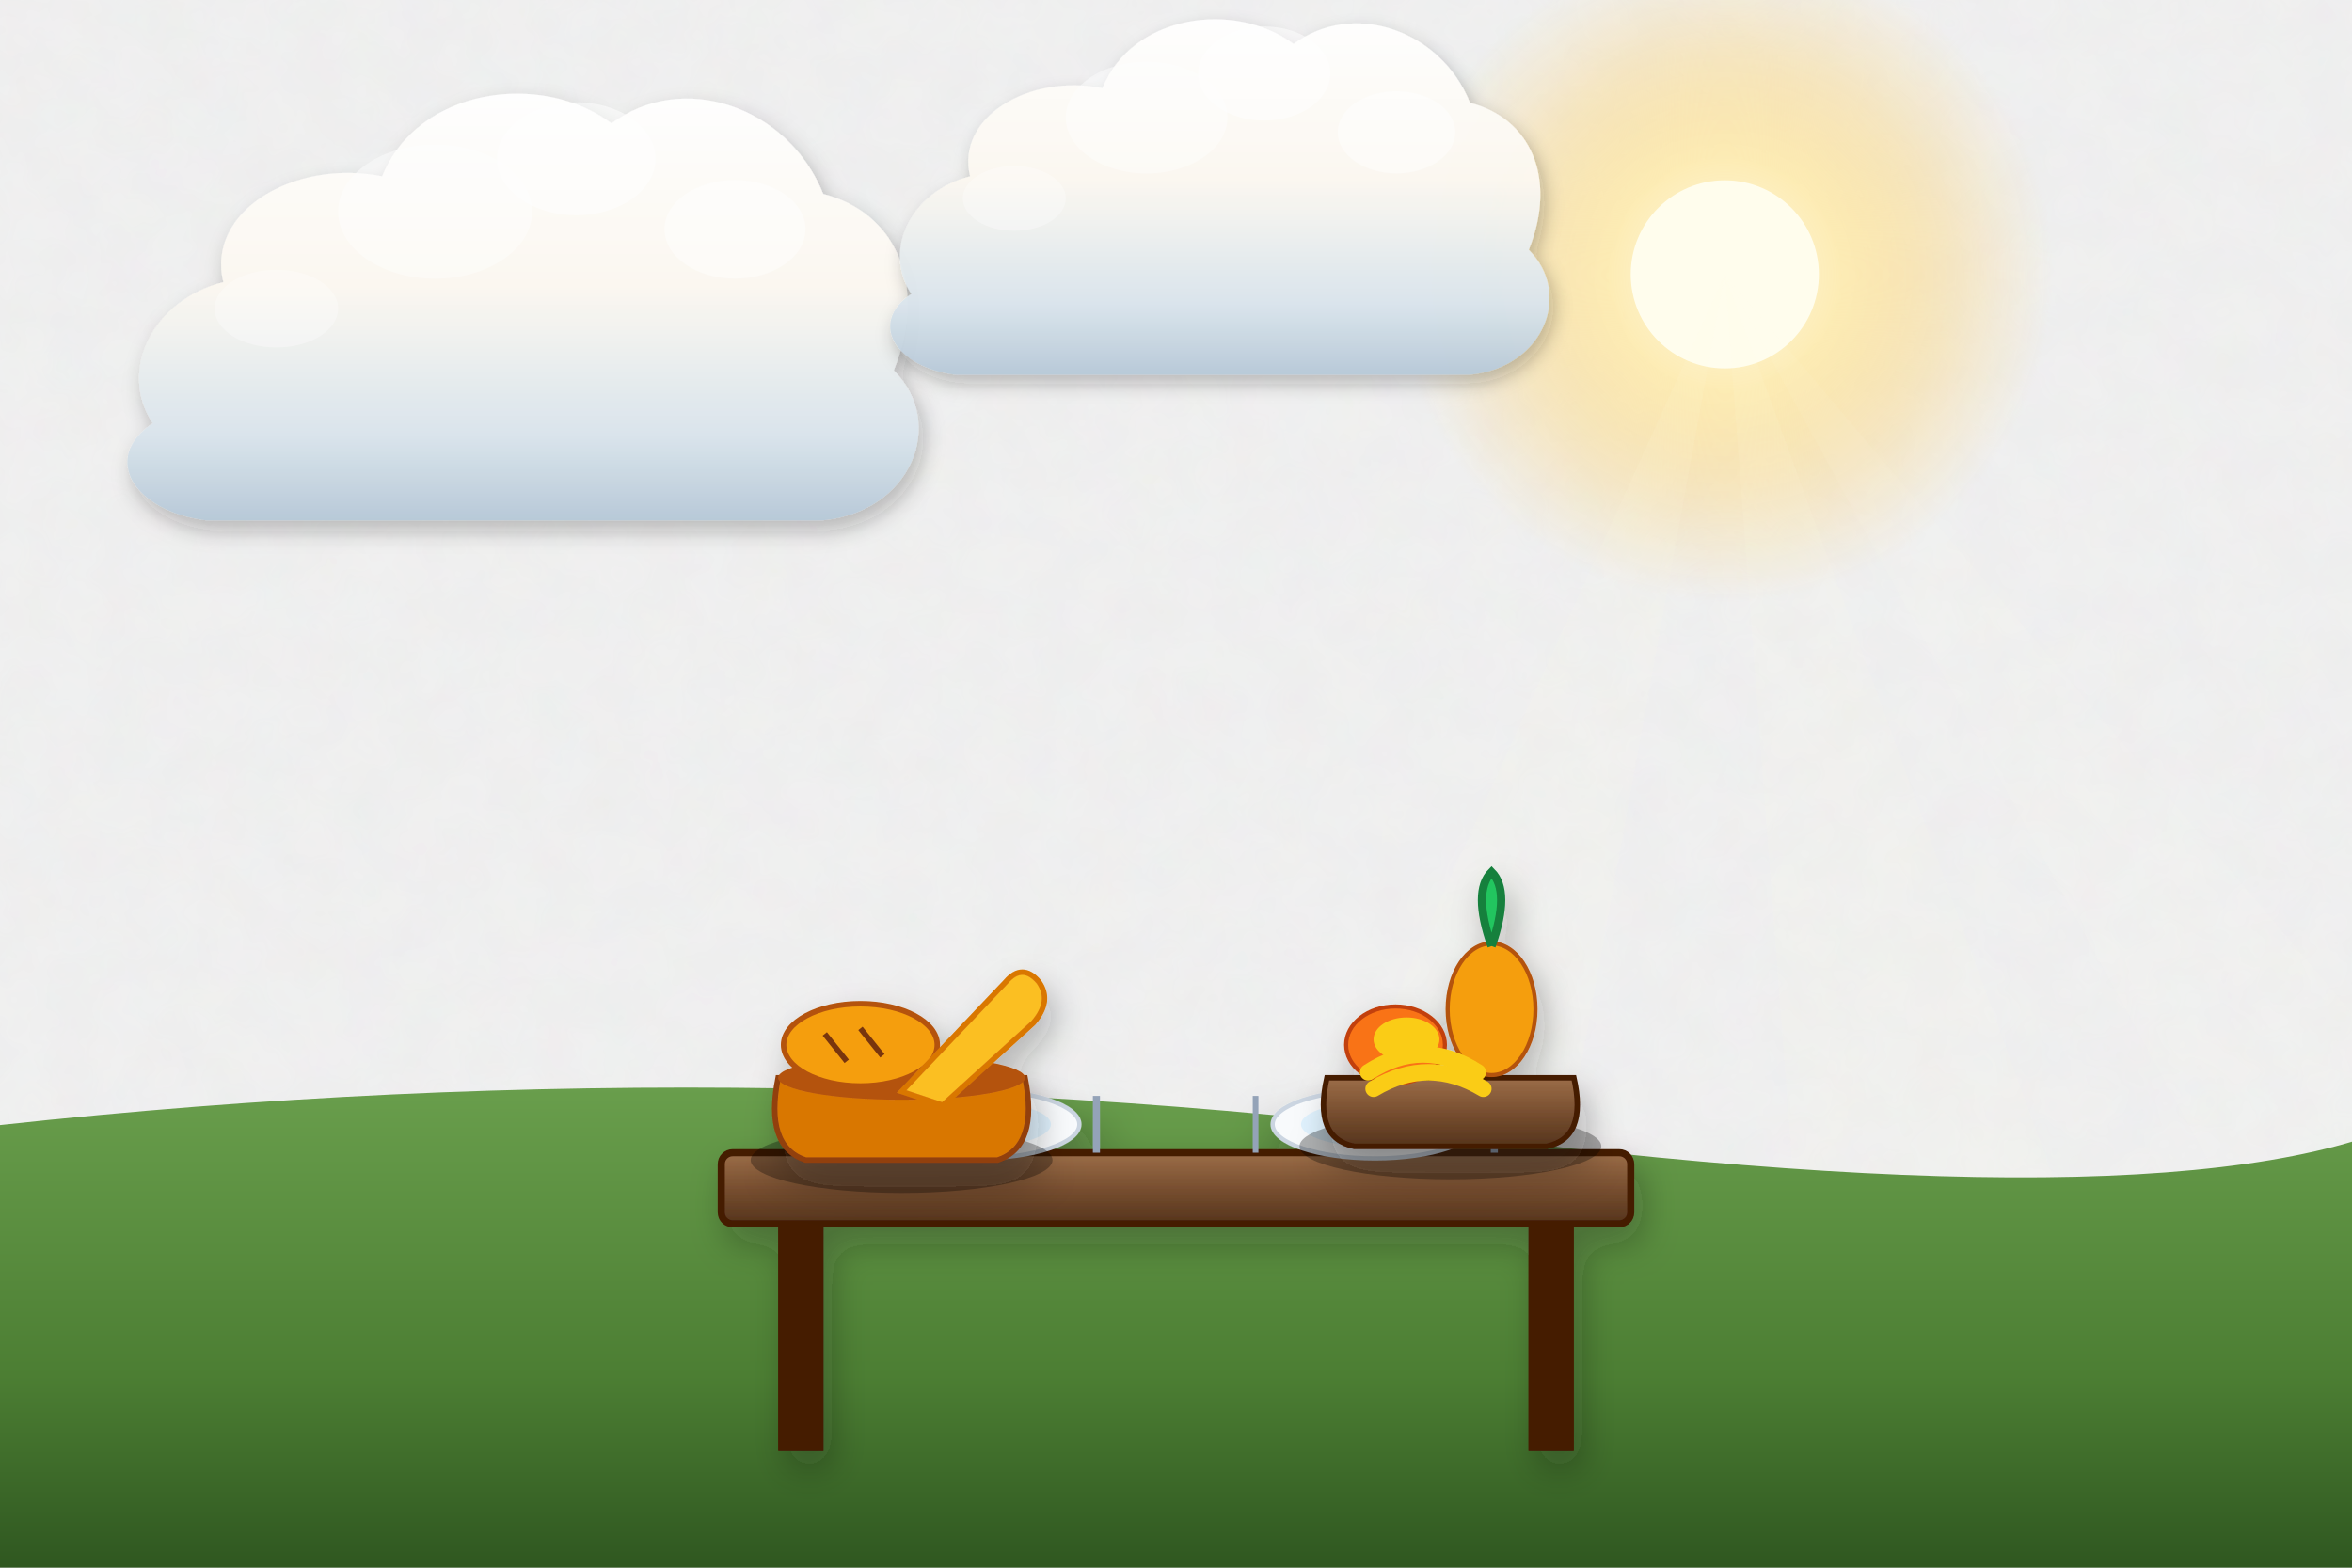
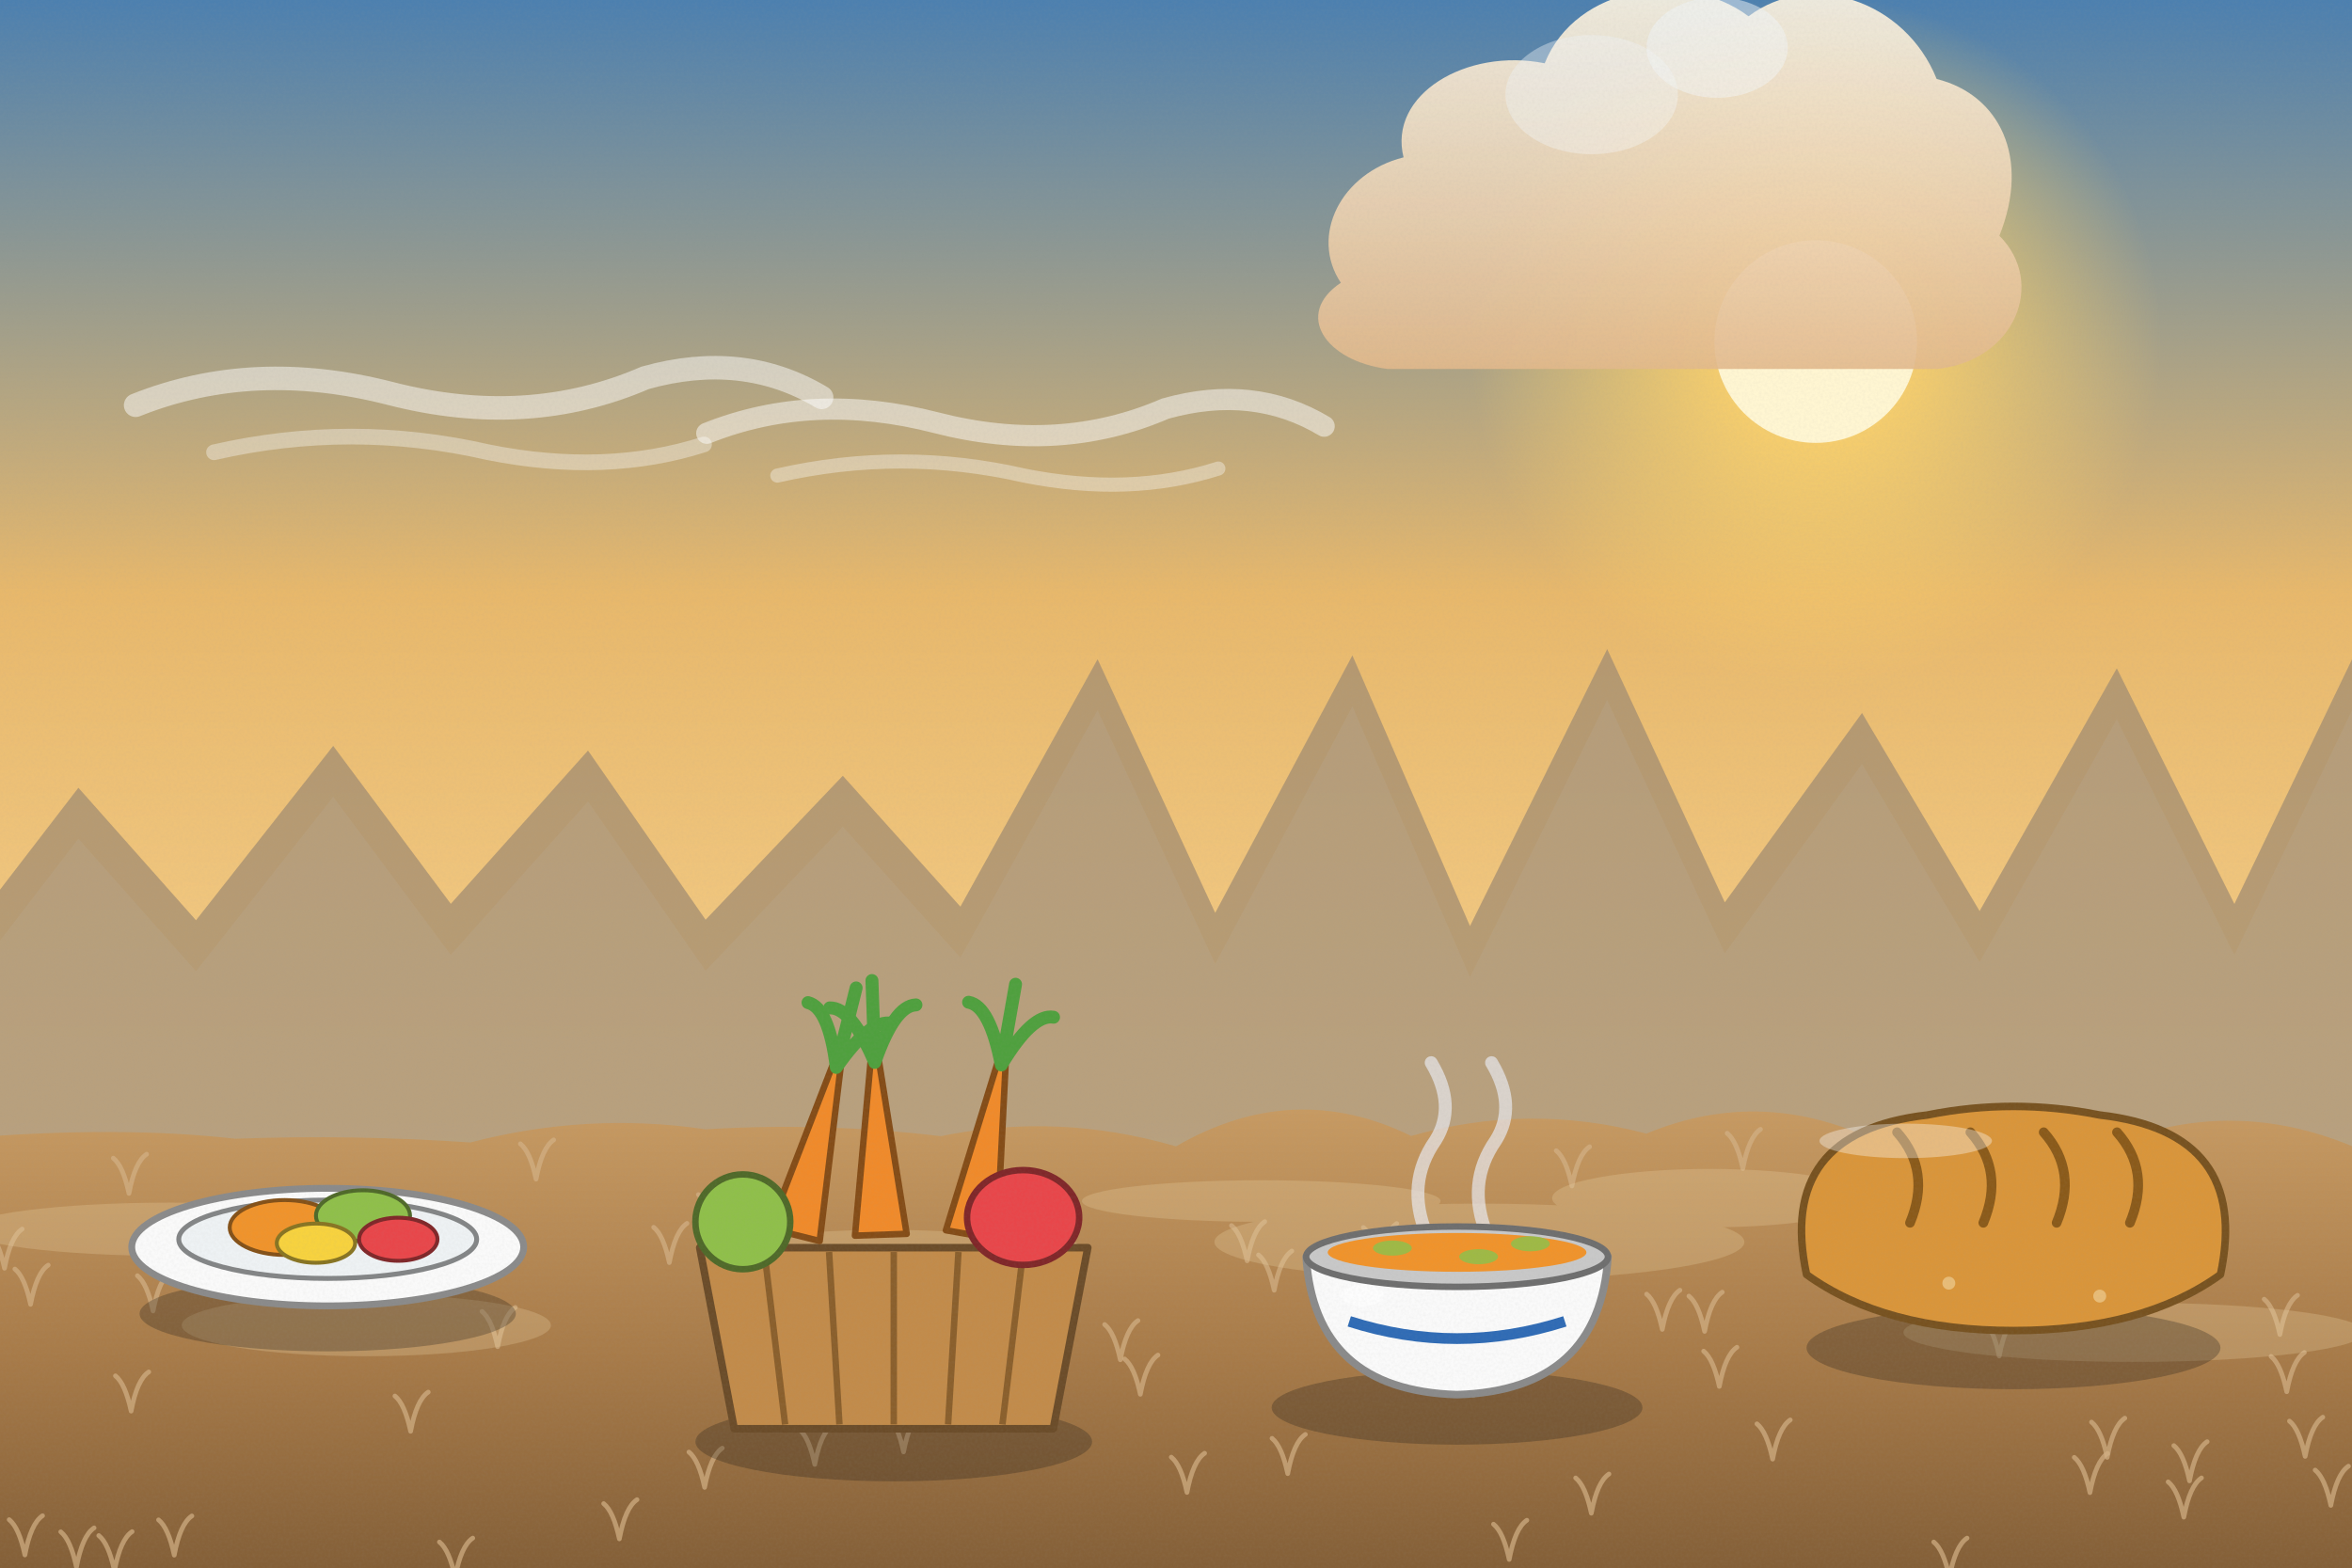
<svg xmlns="http://www.w3.org/2000/svg" viewBox="0 0 1200 800" width="1200" height="800">
  <defs>
-     <filter id="ghibliPaper" x="0%" y="0%" width="100%" height="100%">
-       <feTurbulence type="fractalNoise" baseFrequency="0.04" numOctaves="3" result="noise" seed="42" />
-       <feColorMatrix type="matrix" values="1 0 0 0 0  0 1 0 0 0  0 0 1 0 0  0 0 0 0.035 0" in="noise" result="coloredNoise" />
-       <feComposite operator="in" in2="SourceGraphic" />
-     </filter>
-     <filter id="softGlow" x="-20%" y="-20%" width="140%" height="140%">
-       <feGaussianBlur stdDeviation="8" result="blur" />
-       <feComposite in="SourceGraphic" in2="blur" operator="over" />
-     </filter>
-     <filter id="dropShadow" x="-20%" y="-20%" width="140%" height="140%">
-       <feDropShadow dx="3" dy="6" stdDeviation="6" flood-color="#141e28" flood-opacity="0.28" />
-     </filter>
-     <linearGradient id="skyDay" x1="0" y1="0" x2="0" y2="1">
-       <stop offset="0%" stop-color="#236ca7" />
-       <stop offset="35%" stop-color="#5fa3d6" />
-       <stop offset="70%" stop-color="#b8e1f2" />
-       <stop offset="100%" stop-color="#fdf3dc" />
-     </linearGradient>
-     <linearGradient id="skySunset" x1="0" y1="0" x2="0" y2="1">
-       <stop offset="0%" stop-color="#31396b" />
-       <stop offset="35%" stop-color="#73507b" />
-       <stop offset="65%" stop-color="#cb6b5c" />
-       <stop offset="85%" stop-color="#f29e5a" />
-       <stop offset="100%" stop-color="#fedaa2" />
-     </linearGradient>
-     <linearGradient id="skyDusk" x1="0" y1="0" x2="0" y2="1">
-       <stop offset="0%" stop-color="#121832" />
-       <stop offset="40%" stop-color="#262f56" />
-       <stop offset="70%" stop-color="#4e3d64" />
-       <stop offset="90%" stop-color="#915264" />
-       <stop offset="100%" stop-color="#d6846c" />
-     </linearGradient>
-     <linearGradient id="cloudBodyDay" x1="0" y1="0" x2="0" y2="1">
-       <stop offset="0%" stop-color="#ffffff" />
-       <stop offset="45%" stop-color="#fcf8f0" />
-       <stop offset="80%" stop-color="#d9e4ec" />
-       <stop offset="100%" stop-color="#b6c8d7" />
-     </linearGradient>
-     <linearGradient id="cloudBodySunset" x1="0" y1="0" x2="0" y2="1">
-       <stop offset="0%" stop-color="#fff5e6" />
-       <stop offset="40%" stop-color="#fbd0a5" />
-       <stop offset="75%" stop-color="#cf8ca0" />
-       <stop offset="100%" stop-color="#7e607c" />
-     </linearGradient>
-     <radialGradient id="sunGlowDay" cx="50%" cy="50%" r="50%">
-       <stop offset="0%" stop-color="#fffced" stop-opacity="1" />
-       <stop offset="35%" stop-color="#ffebaa" stop-opacity="0.85" />
-       <stop offset="70%" stop-color="#ffd573" stop-opacity="0.35" />
-       <stop offset="100%" stop-color="#ffd573" stop-opacity="0" />
-     </radialGradient>
-     <radialGradient id="sunGlowSunset" cx="50%" cy="50%" r="50%">
-       <stop offset="0%" stop-color="#fff8db" stop-opacity="1" />
-       <stop offset="30%" stop-color="#ffb753" stop-opacity="0.9" />
-       <stop offset="65%" stop-color="#f46e45" stop-opacity="0.4" />
-       <stop offset="100%" stop-color="#e04a43" stop-opacity="0" />
-     </radialGradient>
-     <linearGradient id="hillDistant" x1="0" y1="0" x2="0" y2="1">
-       <stop offset="0%" stop-color="#6e94a8" />
-       <stop offset="100%" stop-color="#93b9c7" />
-     </linearGradient>
-     <linearGradient id="hillMid" x1="0" y1="0" x2="0" y2="1">
-       <stop offset="0%" stop-color="#4a7c4f" />
-       <stop offset="50%" stop-color="#3c6a40" />
-       <stop offset="100%" stop-color="#2d5231" />
-     </linearGradient>
-     <linearGradient id="hillNear" x1="0" y1="0" x2="0" y2="1">
-       <stop offset="0%" stop-color="#699e4c" />
-       <stop offset="60%" stop-color="#4c7e33" />
-       <stop offset="100%" stop-color="#2f5720" />
-     </linearGradient>
-     <linearGradient id="woodTone" x1="0" y1="0" x2="0" y2="1">
-       <stop offset="0%" stop-color="#9c6d48" />
-       <stop offset="50%" stop-color="#784f30" />
-       <stop offset="100%" stop-color="#55341c" />
-     </linearGradient>
-     <linearGradient id="brassTone" x1="0" y1="0" x2="1" y2="1">
-       <stop offset="0%" stop-color="#ffe699" />
-       <stop offset="35%" stop-color="#d9a536" />
-       <stop offset="70%" stop-color="#996c14" />
-       <stop offset="100%" stop-color="#5e4007" />
+     <linearGradient id="woodTone" x1="0" y1="0" x2="1" y2="0">
+       <stop offset="0" stop-color="#a77649" />
+       <stop offset=".5" stop-color="#7d5231" />
+       <stop offset="1" stop-color="#5a381e" />
    </linearGradient>
    <linearGradient id="stoneTone" x1="0" y1="0" x2="0" y2="1">
-       <stop offset="0%" stop-color="#c5beb3" />
-       <stop offset="60%" stop-color="#999184" />
-       <stop offset="100%" stop-color="#6c6458" />
+       <stop offset="0" stop-color="#c5beb3" />
+       <stop offset="1" stop-color="#7c7468" />
    </linearGradient>
-     <linearGradient id="waterTone" x1="0" y1="0" x2="0" y2="1">
-       <stop offset="0%" stop-color="#47a5be" />
-       <stop offset="50%" stop-color="#2a7796" />
-       <stop offset="100%" stop-color="#144d6a" />
+     <filter id="softShadow" x="-20%" y="-20%" width="140%" height="140%">
+       <feDropShadow dx="2" dy="5" stdDeviation="4" flood-color="#1b1a14" flood-opacity=".25" />
+     </filter>
+     <filter id="grain" x="0" y="0" width="100%" height="100%">
+       <feTurbulence type="fractalNoise" baseFrequency=".7" numOctaves="2" seed="11" />
+       <feColorMatrix type="matrix" values="0 0 0 0 .34  0 0 0 0 .34  0 0 0 0 .32  0 0 0 .22 -.07" />
+     </filter>
+     <linearGradient id="skyMain" x1="0" y1="0" x2="0" y2="1">
+       <stop offset="0" stop-color="#4a7fb0" />
+       <stop offset=".38" stop-color="#e8b86b" />
+       <stop offset=".72" stop-color="#f6cf8a" />
+       <stop offset="1" stop-color="#fff0c4" />
+     </linearGradient>
+     <linearGradient id="cloudG" x1="0" y1="0" x2="0" y2="1">
+       <stop offset="0" stop-color="#fff6e4" />
+       <stop offset="1" stop-color="#e2b98c" />
+     </linearGradient>
+     <radialGradient id="sunG">
+       <stop offset="0" stop-color="#fff6d2" />
+       <stop offset=".3" stop-color="#ffd36a" stop-opacity=".85" />
+       <stop offset="1" stop-color="#ffd36a" stop-opacity="0" />
+     </radialGradient>
+     <linearGradient id="gndG" x1="0" y1="0" x2="0" y2="1">
+       <stop offset="0" stop-color="#c79a62" />
+       <stop offset=".5" stop-color="#a77a48" />
+       <stop offset="1" stop-color="#7d5a34" />
    </linearGradient>
  </defs>
-   <rect width="1200" height="800" fill="url(#skyDay)" filter="url(#ghibliPaper)" />
+   <rect width="1200" height="800" fill="url(#skyMain)" />
  <g>
-     <circle cx="880" cy="140" r="168" fill="url(#sunGlowDay)" />
-     <circle cx="880" cy="140" r="48" fill="#fffded" />
-     <polygon points="880,140 580,800 760,800" fill="#fffbe6" opacity="0.08" />
-     <polygon points="880,140 930,800 1120,800" fill="#fffbe6" opacity="0.08" />
-     <polygon points="880,140 1240,800 1440,800" fill="#fffbe6" opacity="0.06" />
+     <circle cx="926.4" cy="174.3" r="175.78" fill="url(#sunG)" />
+     <circle cx="926.4" cy="174.3" r="51.7" fill="#fff6d2" />
  </g>
-   <g transform="translate(240, 180) scale(0.9)" opacity="0.95">
-     <path d="M-180,40        C-200,10 -180,-30 -140,-40        C-150,-80 -100,-110 -50,-100        C-30,-150 40,-160 80,-130        C120,-160 180,-140 200,-90        C240,-80 260,-40 240,10        C270,40 250,90 200,95        L-150,95        C-190,90 -210,60 -180,40 Z" fill="url(#cloudBodyDay)" filter="url(#dropShadow)" />
-     <ellipse cx="60" cy="-110" rx="45" ry="32" fill="#ffffff" opacity="0.55" />
-     <ellipse cx="-20" cy="-80" rx="55" ry="38" fill="#ffffff" opacity="0.45" />
-     <ellipse cx="150" cy="-70" rx="40" ry="28" fill="#ffffff" opacity="0.5" />
-     <ellipse cx="-110" cy="-25" rx="35" ry="22" fill="#ffffff" opacity="0.35" />
+   <g transform="translate(229.2,196.8) scale(1)" opacity="0.9">
+     <path d="M-160,10 Q-100,-14 -30,4 Q40,22 100,-4 Q150,-18 190,6" stroke="#fff" stroke-width="12" stroke-linecap="round" fill="none" opacity=".55" />
+     <path d="M-120,34 Q-50,18 20,34 Q80,46 130,30" stroke="#fff" stroke-width="8" stroke-linecap="round" fill="none" opacity=".4" />
  </g>
-   <g transform="translate(600, 120) scale(0.75)" opacity="0.95">
-     <path d="M-180,40        C-200,10 -180,-30 -140,-40        C-150,-80 -100,-110 -50,-100        C-30,-150 40,-160 80,-130        C120,-160 180,-140 200,-90        C240,-80 260,-40 240,10        C270,40 250,90 200,95        L-150,95        C-190,90 -210,60 -180,40 Z" fill="url(#cloudBodyDay)" filter="url(#dropShadow)" />
-     <ellipse cx="60" cy="-110" rx="45" ry="32" fill="#ffffff" opacity="0.55" />
-     <ellipse cx="-20" cy="-80" rx="55" ry="38" fill="#ffffff" opacity="0.45" />
-     <ellipse cx="150" cy="-70" rx="40" ry="28" fill="#ffffff" opacity="0.5" />
-     <ellipse cx="-110" cy="-25" rx="35" ry="22" fill="#ffffff" opacity="0.35" />
+   <g transform="translate(504.6,212.1) scale(0.9)" opacity="0.9">
+     <path d="M-160,10 Q-100,-14 -30,4 Q40,22 100,-4 Q150,-18 190,6" stroke="#fff" stroke-width="12" stroke-linecap="round" fill="none" opacity=".55" />
+     <path d="M-120,34 Q-50,18 20,34 Q80,46 130,30" stroke="#fff" stroke-width="8" stroke-linecap="round" fill="none" opacity=".4" />
  </g>
-   <path d="M-50,580 Q350,530 750,580 T1250,560 L1250,800 L-50,800 Z" fill="url(#hillNear)" />
-   <g transform="translate(600, 610) scale(1.45)" filter="url(#dropShadow)">
-     <rect x="-160" y="-15" width="320" height="25" rx="4" fill="url(#woodTone)" stroke="#451a03" stroke-width="2.5" />
-     <rect x="-140" y="10" width="16" height="80" fill="#451a03" />
-     <rect x="124" y="10" width="16" height="80" fill="#451a03" />
-     <g transform="translate(-70, -25)">
-       <ellipse cx="0" cy="0" rx="36" ry="12" fill="#f8fafc" stroke="#cbd5e1" stroke-width="1.5" />
-       <ellipse cx="0" cy="0" rx="26" ry="8" fill="#e0f2fe" />
-       <line x1="-42" y1="-10" x2="-42" y2="10" stroke="#94a3b8" stroke-width="2" />
-       <line x1="42" y1="-10" x2="42" y2="10" stroke="#94a3b8" stroke-width="2.5" />
+   <g transform="translate(828.1,112.3) scale(0.8)" opacity="0.9">
+     <path d="M-180,40 C-200,10 -180,-30 -140,-40 C-150,-80 -100,-110 -50,-100 C-30,-150 40,-160 80,-130 C120,-160 180,-140 200,-90 C240,-80 260,-40 240,10 C270,40 250,90 200,95 L-150,95 C-190,90 -210,60 -180,40 Z" fill="url(#cloudG)" />
+     <ellipse cx="60" cy="-110" rx="45" ry="32" fill="#fff" opacity=".5" />
+     <ellipse cx="-20" cy="-80" rx="55" ry="38" fill="#fff" opacity=".4" />
+   </g>
+   <path d="M-20,600 L-20,480 L40,401.994 L100,469.608 L170,380.629 L230,461.226 L300,382.998 L360,469.345 L430,395.87 L490,462.656 L560,336.398 L620,465.846 L690,334.45 L750,472.563 L820,331.229 L880,460.469 L950,363.821 L1010,464.919 L1080,341.045 L1140,461.282 L1210,315.655 L1270,474.277 L1240,600 Z" fill="#a89070" opacity=".8" />
+   <path d="M-20,600 L-20,480 L40,401.994 L100,469.608 L170,380.629 L230,461.226 L300,382.998 L360,469.345 L430,395.87 L490,462.656 L560,336.398 L620,465.846 L690,334.45 L750,472.563 L820,331.229 L880,460.469 L950,363.821 L1010,464.919 L1080,341.045 L1140,461.282 L1210,315.655 L1270,474.277 L1240,600 Z" fill="#beb19e" opacity=".18" transform="translate(0,26)" />
+   <g>
+     <path d="M-20,581 Q60,574.3 120,581.1 Q180,578.9 240,583 Q300,567.4 360,576.3 Q420,572.6 480,579.8 Q540,567.5 600,585 Q660,550.3 720,579.7 Q780,562.6 840,578.5 Q900,553.6 960,583.6 Q1020,579.2 1080,583 Q1140,559.9 1200,584.9 Q1260,552.7 1320,577.2 L1240,820 L-20,820 Z" fill="url(#gndG)" />
+     <path d="M1035.5,612.3 q-3,-14 -8,-18 M1035.5,612.3 q3,-16 9,-20" stroke="#d3b085" stroke-width="2.4" fill="none" stroke-linecap="round" opacity=".7" />
+     <path d="M65.8,609 q-3,-14 -8,-18 M65.8,609 q3,-16 9,-20" stroke="#d3b085" stroke-width="2.4" fill="none" stroke-linecap="round" opacity=".7" />
+     <path d="M848.1,678.4 q-3,-14 -8,-18 M848.1,678.4 q3,-16 9,-20" stroke="#d3b085" stroke-width="2.4" fill="none" stroke-linecap="round" opacity=".7" />
+     <path d="M650.1,658.4 q-3,-14 -8,-18 M650.1,658.4 q3,-16 9,-20" stroke="#d3b085" stroke-width="2.4" fill="none" stroke-linecap="round" opacity=".7" />
+     <path d="M741.1,696.4 q-3,-14 -8,-18 M741.1,696.4 q3,-16 9,-20" stroke="#d3b085" stroke-width="2.4" fill="none" stroke-linecap="round" opacity=".7" />
+     <path d="M1114.2,774.2 q-3,-14 -8,-18 M1114.2,774.2 q3,-16 9,-20" stroke="#d3b085" stroke-width="2.4" fill="none" stroke-linecap="round" opacity=".7" />
+     <path d="M771.7,662.9 q-3,-14 -8,-18 M771.7,662.9 q3,-16 9,-20" stroke="#d3b085" stroke-width="2.4" fill="none" stroke-linecap="round" opacity=".7" />
+     <path d="M657,752 q-3,-14 -8,-18 M657,752 q3,-16 9,-20" stroke="#d3b085" stroke-width="2.4" fill="none" stroke-linecap="round" opacity=".7" />
+     <path d="M811.9,772.2 q-3,-14 -8,-18 M811.9,772.2 q3,-16 9,-20" stroke="#d3b085" stroke-width="2.4" fill="none" stroke-linecap="round" opacity=".7" />
+     <path d="M232.2,804.9 q-3,-14 -8,-18 M232.2,804.9 q3,-16 9,-20" stroke="#d3b085" stroke-width="2.4" fill="none" stroke-linecap="round" opacity=".7" />
+     <path d="M990.9,651.5 q-3,-14 -8,-18 M990.9,651.5 q3,-16 9,-20" stroke="#d3b085" stroke-width="2.4" fill="none" stroke-linecap="round" opacity=".7" />
+     <path d="M15.6,665.6 q-3,-14 -8,-18 M15.6,665.6 q3,-16 9,-20" stroke="#d3b085" stroke-width="2.4" fill="none" stroke-linecap="round" opacity=".7" />
+     <path d="M58.4,801.6 q-3,-14 -8,-18 M58.4,801.6 q3,-16 9,-20" stroke="#d3b085" stroke-width="2.4" fill="none" stroke-linecap="round" opacity=".7" />
+     <path d="M539.4,655.3 q-3,-14 -8,-18 M539.4,655.3 q3,-16 9,-20" stroke="#d3b085" stroke-width="2.4" fill="none" stroke-linecap="round" opacity=".7" />
+     <path d="M415.7,747.3 q-3,-14 -8,-18 M415.7,747.3 q3,-16 9,-20" stroke="#d3b085" stroke-width="2.4" fill="none" stroke-linecap="round" opacity=".7" />
+     <path d="M12.7,793.5 q-3,-14 -8,-18 M12.7,793.5 q3,-16 9,-20" stroke="#d3b085" stroke-width="2.4" fill="none" stroke-linecap="round" opacity=".7" />
+     <path d="M904.4,744.6 q-3,-14 -8,-18 M904.4,744.6 q3,-16 9,-20" stroke="#d3b085" stroke-width="2.4" fill="none" stroke-linecap="round" opacity=".7" />
+     <path d="M703.6,644.4 q-3,-14 -8,-18 M703.6,644.4 q3,-16 9,-20" stroke="#d3b085" stroke-width="2.4" fill="none" stroke-linecap="round" opacity=".7" />
+     <path d="M571.6,693.9 q-3,-14 -8,-18 M571.6,693.9 q3,-16 9,-20" stroke="#d3b085" stroke-width="2.4" fill="none" stroke-linecap="round" opacity=".7" />
+     <path d="M889.2,596.3 q-3,-14 -8,-18 M889.2,596.3 q3,-16 9,-20" stroke="#d3b085" stroke-width="2.4" fill="none" stroke-linecap="round" opacity=".7" />
+     <path d="M1189.2,768.2 q-3,-14 -8,-18 M1189.2,768.2 q3,-16 9,-20" stroke="#d3b085" stroke-width="2.4" fill="none" stroke-linecap="round" opacity=".7" />
+     <path d="M188.5,664.2 q-3,-14 -8,-18 M188.5,664.2 q3,-16 9,-20" stroke="#d3b085" stroke-width="2.4" fill="none" stroke-linecap="round" opacity=".7" />
+     <path d="M770,795.8 q-3,-14 -8,-18 M770,795.8 q3,-16 9,-20" stroke="#d3b085" stroke-width="2.4" fill="none" stroke-linecap="round" opacity=".7" />
+     <path d="M1117.1,755.7 q-3,-14 -8,-18 M1117.1,755.7 q3,-16 9,-20" stroke="#d3b085" stroke-width="2.4" fill="none" stroke-linecap="round" opacity=".7" />
+     <path d="M253.9,687.2 q-3,-14 -8,-18 M253.9,687.2 q3,-16 9,-20" stroke="#d3b085" stroke-width="2.4" fill="none" stroke-linecap="round" opacity=".7" />
+     <path d="M393.1,727.1 q-3,-14 -8,-18 M393.1,727.1 q3,-16 9,-20" stroke="#d3b085" stroke-width="2.4" fill="none" stroke-linecap="round" opacity=".7" />
+     <path d="M341.5,644.3 q-3,-14 -8,-18 M341.5,644.3 q3,-16 9,-20" stroke="#d3b085" stroke-width="2.4" fill="none" stroke-linecap="round" opacity=".7" />
+     <path d="M209.5,730.4 q-3,-14 -8,-18 M209.5,730.4 q3,-16 9,-20" stroke="#d3b085" stroke-width="2.4" fill="none" stroke-linecap="round" opacity=".7" />
+     <path d="M1020,692 q-3,-14 -8,-18 M1020,692 q3,-16 9,-20" stroke="#d3b085" stroke-width="2.4" fill="none" stroke-linecap="round" opacity=".7" />
+     <path d="M802,605.2 q-3,-14 -8,-18 M802,605.2 q3,-16 9,-20" stroke="#d3b085" stroke-width="2.4" fill="none" stroke-linecap="round" opacity=".7" />
+     <path d="M380.2,717.7 q-3,-14 -8,-18 M380.2,717.7 q3,-16 9,-20" stroke="#d3b085" stroke-width="2.4" fill="none" stroke-linecap="round" opacity=".7" />
+     <path d="M1048.5,645 q-3,-14 -8,-18 M1048.5,645 q3,-16 9,-20" stroke="#d3b085" stroke-width="2.4" fill="none" stroke-linecap="round" opacity=".7" />
+     <path d="M273.5,601.7 q-3,-14 -8,-18 M273.5,601.7 q3,-16 9,-20" stroke="#d3b085" stroke-width="2.4" fill="none" stroke-linecap="round" opacity=".7" />
+     <path d="M1166.7,710.2 q-3,-14 -8,-18 M1166.7,710.2 q3,-16 9,-20" stroke="#d3b085" stroke-width="2.4" fill="none" stroke-linecap="round" opacity=".7" />
+     <path d="M994.6,804.9 q-3,-14 -8,-18 M994.6,804.9 q3,-16 9,-20" stroke="#d3b085" stroke-width="2.4" fill="none" stroke-linecap="round" opacity=".7" />
+     <path d="M359.5,759 q-3,-14 -8,-18 M359.5,759 q3,-16 9,-20" stroke="#d3b085" stroke-width="2.4" fill="none" stroke-linecap="round" opacity=".7" />
+     <path d="M461,740.9 q-3,-14 -8,-18 M461,740.9 q3,-16 9,-20" stroke="#d3b085" stroke-width="2.4" fill="none" stroke-linecap="round" opacity=".7" />
+     <path d="M1075.1,743.7 q-3,-14 -8,-18 M1075.1,743.7 q3,-16 9,-20" stroke="#d3b085" stroke-width="2.4" fill="none" stroke-linecap="round" opacity=".7" />
+     <path d="M1163.2,681 q-3,-14 -8,-18 M1163.2,681 q3,-16 9,-20" stroke="#d3b085" stroke-width="2.4" fill="none" stroke-linecap="round" opacity=".7" />
+     <path d="M869.7,679.4 q-3,-14 -8,-18 M869.7,679.4 q3,-16 9,-20" stroke="#d3b085" stroke-width="2.4" fill="none" stroke-linecap="round" opacity=".7" />
+     <path d="M39,799.7 q-3,-14 -8,-18 M39,799.7 q3,-16 9,-20" stroke="#d3b085" stroke-width="2.4" fill="none" stroke-linecap="round" opacity=".7" />
+     <path d="M605.6,761.6 q-3,-14 -8,-18 M605.6,761.6 q3,-16 9,-20" stroke="#d3b085" stroke-width="2.4" fill="none" stroke-linecap="round" opacity=".7" />
+     <path d="M364.3,627.6 q-3,-14 -8,-18 M364.3,627.6 q3,-16 9,-20" stroke="#d3b085" stroke-width="2.4" fill="none" stroke-linecap="round" opacity=".7" />
+     <path d="M713,682.9 q-3,-14 -8,-18 M713,682.9 q3,-16 9,-20" stroke="#d3b085" stroke-width="2.4" fill="none" stroke-linecap="round" opacity=".7" />
+     <path d="M1033.1,608.6 q-3,-14 -8,-18 M1033.1,608.6 q3,-16 9,-20" stroke="#d3b085" stroke-width="2.4" fill="none" stroke-linecap="round" opacity=".7" />
+     <path d="M88.9,793.6 q-3,-14 -8,-18 M88.9,793.6 q3,-16 9,-20" stroke="#d3b085" stroke-width="2.4" fill="none" stroke-linecap="round" opacity=".7" />
+     <path d="M1066.3,761.7 q-3,-14 -8,-18 M1066.3,761.7 q3,-16 9,-20" stroke="#d3b085" stroke-width="2.4" fill="none" stroke-linecap="round" opacity=".7" />
+     <path d="M636.3,643.4 q-3,-14 -8,-18 M636.3,643.4 q3,-16 9,-20" stroke="#d3b085" stroke-width="2.4" fill="none" stroke-linecap="round" opacity=".7" />
+     <path d="M2.3,647.2 q-3,-14 -8,-18 M2.3,647.2 q3,-16 9,-20" stroke="#d3b085" stroke-width="2.4" fill="none" stroke-linecap="round" opacity=".7" />
+     <path d="M316,785.3 q-3,-14 -8,-18 M316,785.3 q3,-16 9,-20" stroke="#d3b085" stroke-width="2.4" fill="none" stroke-linecap="round" opacity=".7" />
+     <path d="M78.1,669 q-3,-14 -8,-18 M78.1,669 q3,-16 9,-20" stroke="#d3b085" stroke-width="2.4" fill="none" stroke-linecap="round" opacity=".7" />
+     <path d="M581.8,711.5 q-3,-14 -8,-18 M581.8,711.5 q3,-16 9,-20" stroke="#d3b085" stroke-width="2.4" fill="none" stroke-linecap="round" opacity=".7" />
+     <path d="M1176.1,743.2 q-3,-14 -8,-18 M1176.1,743.2 q3,-16 9,-20" stroke="#d3b085" stroke-width="2.4" fill="none" stroke-linecap="round" opacity=".7" />
+     <path d="M877.2,707.5 q-3,-14 -8,-18 M877.2,707.5 q3,-16 9,-20" stroke="#d3b085" stroke-width="2.4" fill="none" stroke-linecap="round" opacity=".7" />
+     <path d="M751.7,712.1 q-3,-14 -8,-18 M751.7,712.1 q3,-16 9,-20" stroke="#d3b085" stroke-width="2.4" fill="none" stroke-linecap="round" opacity=".7" />
+     <path d="M66.9,720.1 q-3,-14 -8,-18 M66.9,720.1 q3,-16 9,-20" stroke="#d3b085" stroke-width="2.4" fill="none" stroke-linecap="round" opacity=".7" />
+   </g>
+   <g fill="#e8d0a0" opacity=".28">
+     <ellipse cx="754.8" cy="633.8" rx="135.2" ry="19.6" />
+     <ellipse cx="87.1" cy="627.3" rx="104.6" ry="13.6" />
+     <ellipse cx="452.1" cy="642.9" rx="94.7" ry="15.3" />
+     <ellipse cx="186.9" cy="676.3" rx="94.2" ry="15.8" />
+     <ellipse cx="1088.8" cy="679.9" rx="117.7" ry="15.1" />
+     <ellipse cx="872.5" cy="611.4" rx="80.6" ry="14.9" />
+     <ellipse cx="643.5" cy="612.9" rx="91.5" ry="10.6" />
+   </g>
+   <g transform="translate(167.2,670.4) scale(1)">
+     <ellipse cx="0" cy="0" rx="96" ry="19.2" fill="#1b1a14" opacity="0.28" />
+     <ellipse cx="0" cy="-34" rx="100" ry="30" fill="#fafafa" stroke="#8a8a8a" stroke-width="3.5" />
+     <ellipse cx="0" cy="-38" rx="76" ry="20" fill="#eef2f4" stroke="#838586" stroke-width="2.5" />
+     <ellipse cx="-22" cy="-44" rx="28" ry="14" fill="#f0932b" stroke="#845118" stroke-width="2" />
+     <ellipse cx="18" cy="-50" rx="24" ry="13" fill="#8fbf4a" stroke="#4f6929" stroke-width="2" />
+     <ellipse cx="36" cy="-38" rx="20" ry="11" fill="#e8464a" stroke="#802729" stroke-width="2" />
+     <ellipse cx="-6" cy="-36" rx="20" ry="10" fill="#f7d23e" stroke="#887422" stroke-width="2" />
+   </g>
+   <g transform="translate(1027.3,687.8) scale(1.1)">
+     <ellipse cx="0" cy="0" rx="96" ry="19.2" fill="#1b1a14" opacity="0.28" />
+     <path d="M-96,-34 Q-110,-100 -40,-108 Q0,-116 40,-108 Q110,-100 96,-34 Q60,-8 0,-8 Q-60,-8 -96,-34 Z" fill="#d9953a" stroke="#775220" stroke-width="3.5" stroke-linejoin="round" stroke-linecap="round" />
+     <path d="M-54,-100 q16,18 6,42" stroke="#8a5a1a" stroke-width="4.5" fill="none" stroke-linecap="round" />
+     <path d="M-20,-100 q16,18 6,42" stroke="#8a5a1a" stroke-width="4.5" fill="none" stroke-linecap="round" />
+     <path d="M14,-100 q16,18 6,42" stroke="#8a5a1a" stroke-width="4.5" fill="none" stroke-linecap="round" />
+     <path d="M48,-100 q16,18 6,42" stroke="#8a5a1a" stroke-width="4.5" fill="none" stroke-linecap="round" />
+     <ellipse cx="-50" cy="-96" rx="40" ry="8" fill="#ffffff" opacity="0.35" />
+     <circle cx="-30" cy="-30" r="3" fill="#f1d6a0" opacity=".6" />
+     <circle cx="40" cy="-24" r="3" fill="#f1d6a0" opacity=".6" />
+   </g>
+   <g transform="translate(743.4,718.3) scale(1.1)">
+     <ellipse cx="0" cy="0" rx="86" ry="17.2" fill="#1b1a14" opacity="0.28" />
+     <g stroke="#e8e8ee" stroke-width="6" fill="none" stroke-linecap="round" opacity=".7">
+       <path d="M-14,-80 q-10,-24 4,-44 q10,-16 -2,-36" />
+       <path d="M14,-80 q-10,-24 4,-44 q10,-16 -2,-36" />
    </g>
-     <g transform="translate(70, -25)">
-       <ellipse cx="0" cy="0" rx="36" ry="12" fill="#f8fafc" stroke="#cbd5e1" stroke-width="1.5" />
-       <ellipse cx="0" cy="0" rx="26" ry="8" fill="#e0f2fe" />
-       <line x1="-42" y1="-10" x2="-42" y2="10" stroke="#94a3b8" stroke-width="2" />
-       <line x1="42" y1="-10" x2="42" y2="10" stroke="#94a3b8" stroke-width="2.5" />
+     <path d="M-70,-70 Q-66,-8 0,-6 Q66,-8 70,-70 Z" fill="#fafafa" stroke="#8a8a8a" stroke-width="3.5" stroke-linejoin="round" stroke-linecap="round" />
+     <ellipse cx="0" cy="-70" rx="70" ry="14" fill="#c8c8c8" stroke="#6e6e6e" stroke-width="3" />
+     <ellipse cx="0" cy="-72" rx="60" ry="9" fill="#f0932b" stroke="#845118" stroke-width="0" />
+     <ellipse cx="-30" cy="-74" rx="9" ry="3.5" fill="#8fbf4a" opacity=".85" />
+     <ellipse cx="10" cy="-70" rx="9" ry="3.5" fill="#8fbf4a" opacity=".85" />
+     <ellipse cx="34" cy="-76" rx="9" ry="3.5" fill="#8fbf4a" opacity=".85" />
+     <path d="M-50,-40 Q0,-24 50,-40" stroke="#2f6bb5" stroke-width="5" fill="none" />
+     <ellipse cx="-44" cy="-52" rx="10" ry="5" fill="#ffffff" opacity="0.5" />
+   </g>
+   <g transform="translate(456,735.7) scale(1.1)">
+     <ellipse cx="0" cy="0" rx="92" ry="18.4" fill="#1b1a14" opacity="0.28" />
+     <path d="M-90,-90 L90,-90 L74,-6 L-74,-6 Z" fill="#c28b4a" stroke="#6b4c29" stroke-width="3.5" stroke-linejoin="round" stroke-linecap="round" />
+     <line x1="-60" y1="-88" x2="-50.4" y2="-8" stroke="#8a5f2c" stroke-width="3" />
+     <line x1="-30" y1="-88" x2="-25.2" y2="-8" stroke="#8a5f2c" stroke-width="3" />
+     <line x1="0" y1="-88" x2="0" y2="-8" stroke="#8a5f2c" stroke-width="3" />
+     <line x1="30" y1="-88" x2="25.2" y2="-8" stroke="#8a5f2c" stroke-width="3" />
+     <line x1="60" y1="-88" x2="50.4" y2="-8" stroke="#8a5f2c" stroke-width="3" />
+     <g transform="translate(-46,-96) rotate(14)">
+       <path d="M-12,0 L12,0 L2,-80 L-2,-80 Z" fill="#f08a2a" stroke="#844c17" stroke-width="3" stroke-linejoin="round" stroke-linecap="round" />
+       <path d="M0,-80 q-10,-26 -20,-26 M0,-80 q0,-30 0,-38 M0,-80 q10,-26 20,-26" stroke="#4fa03e" stroke-width="6" fill="none" stroke-linecap="round" />
    </g>
+     <g transform="translate(-6,-96) rotate(-2)">
+       <path d="M-12,0 L12,0 L2,-80 L-2,-80 Z" fill="#f08a2a" stroke="#844c17" stroke-width="3" stroke-linejoin="round" stroke-linecap="round" />
+       <path d="M0,-80 q-10,-26 -20,-26 M0,-80 q0,-30 0,-38 M0,-80 q10,-26 20,-26" stroke="#4fa03e" stroke-width="6" fill="none" stroke-linecap="round" />
+     </g>
+     <g transform="translate(36,-96) rotate(10)">
+       <path d="M-12,0 L12,0 L2,-80 L-2,-80 Z" fill="#f08a2a" stroke="#844c17" stroke-width="3" stroke-linejoin="round" stroke-linecap="round" />
+       <path d="M0,-80 q-10,-26 -20,-26 M0,-80 q0,-30 0,-38 M0,-80 q10,-26 20,-26" stroke="#4fa03e" stroke-width="6" fill="none" stroke-linecap="round" />
+     </g>
+     <ellipse cx="60" cy="-104" rx="26" ry="22" fill="#e8464a" stroke="#802729" stroke-width="3" />
+     <ellipse cx="-70" cy="-102" rx="22" ry="22" fill="#8fbf4a" stroke="#4f6929" stroke-width="3" />
  </g>
-   <g transform="translate(460, 550) scale(1.4)" filter="url(#dropShadow)">
-     <ellipse cx="0" cy="30" rx="55" ry="12" fill="#000000" opacity="0.3" />
-     <path d="M-45,0 L45,0 Q50,25 35,30 L-35,30 Q-50,25 -45,0 Z" fill="#d97706" stroke="#92400e" stroke-width="2" />
-     <ellipse cx="0" cy="0" rx="45" ry="8" fill="#b45309" />
-     <ellipse cx="-15" cy="-12" rx="28" ry="15" fill="#f59e0b" stroke="#b45309" stroke-width="2" />
-     <line x1="-28" y1="-16" x2="-20" y2="-6" stroke="#78350f" stroke-width="2" />
-     <line x1="-15" y1="-18" x2="-7" y2="-8" stroke="#78350f" stroke-width="2" />
-     <path d="M0,5 L38,-35 Q44,-42 50,-35 Q55,-28 48,-20 L15,10 Z" fill="#fbbf24" stroke="#d97706" stroke-width="2" />
-   </g>
-   <g transform="translate(740, 550) scale(1.4)" filter="url(#dropShadow)">
-     <ellipse cx="0" cy="25" rx="55" ry="12" fill="#000000" opacity="0.3" />
-     <path d="M-45,0 L45,0 Q50,22 35,25 L-35,25 Q-50,22 -45,0 Z" fill="url(#woodTone)" stroke="#451a03" stroke-width="2" />
-     <ellipse cx="15" cy="-25" rx="16" ry="24" fill="#f59e0b" stroke="#b45309" stroke-width="1.5" />
-     <path d="M15,-48 Q8,-68 15,-75 Q22,-68 15,-48" stroke="#15803d" stroke-width="3" fill="#22c55e" />
-     <ellipse cx="-20" cy="-12" rx="18" ry="14" fill="#f97316" stroke="#c2410c" stroke-width="1.5" />
-     <ellipse cx="-16" cy="-14" rx="12" ry="8" fill="#facc15" />
-     <path d="M-30,-2 Q-10,-15 10,-2" stroke="#facc15" stroke-width="6" stroke-linecap="round" fill="none" />
-     <path d="M-28,4 Q-8,-8 12,4" stroke="#facc15" stroke-width="6" stroke-linecap="round" fill="none" />
-   </g>
+   <rect x="-1" y="0" width="1202" height="800" filter="url(#grain)" opacity=".55" />
</svg>
